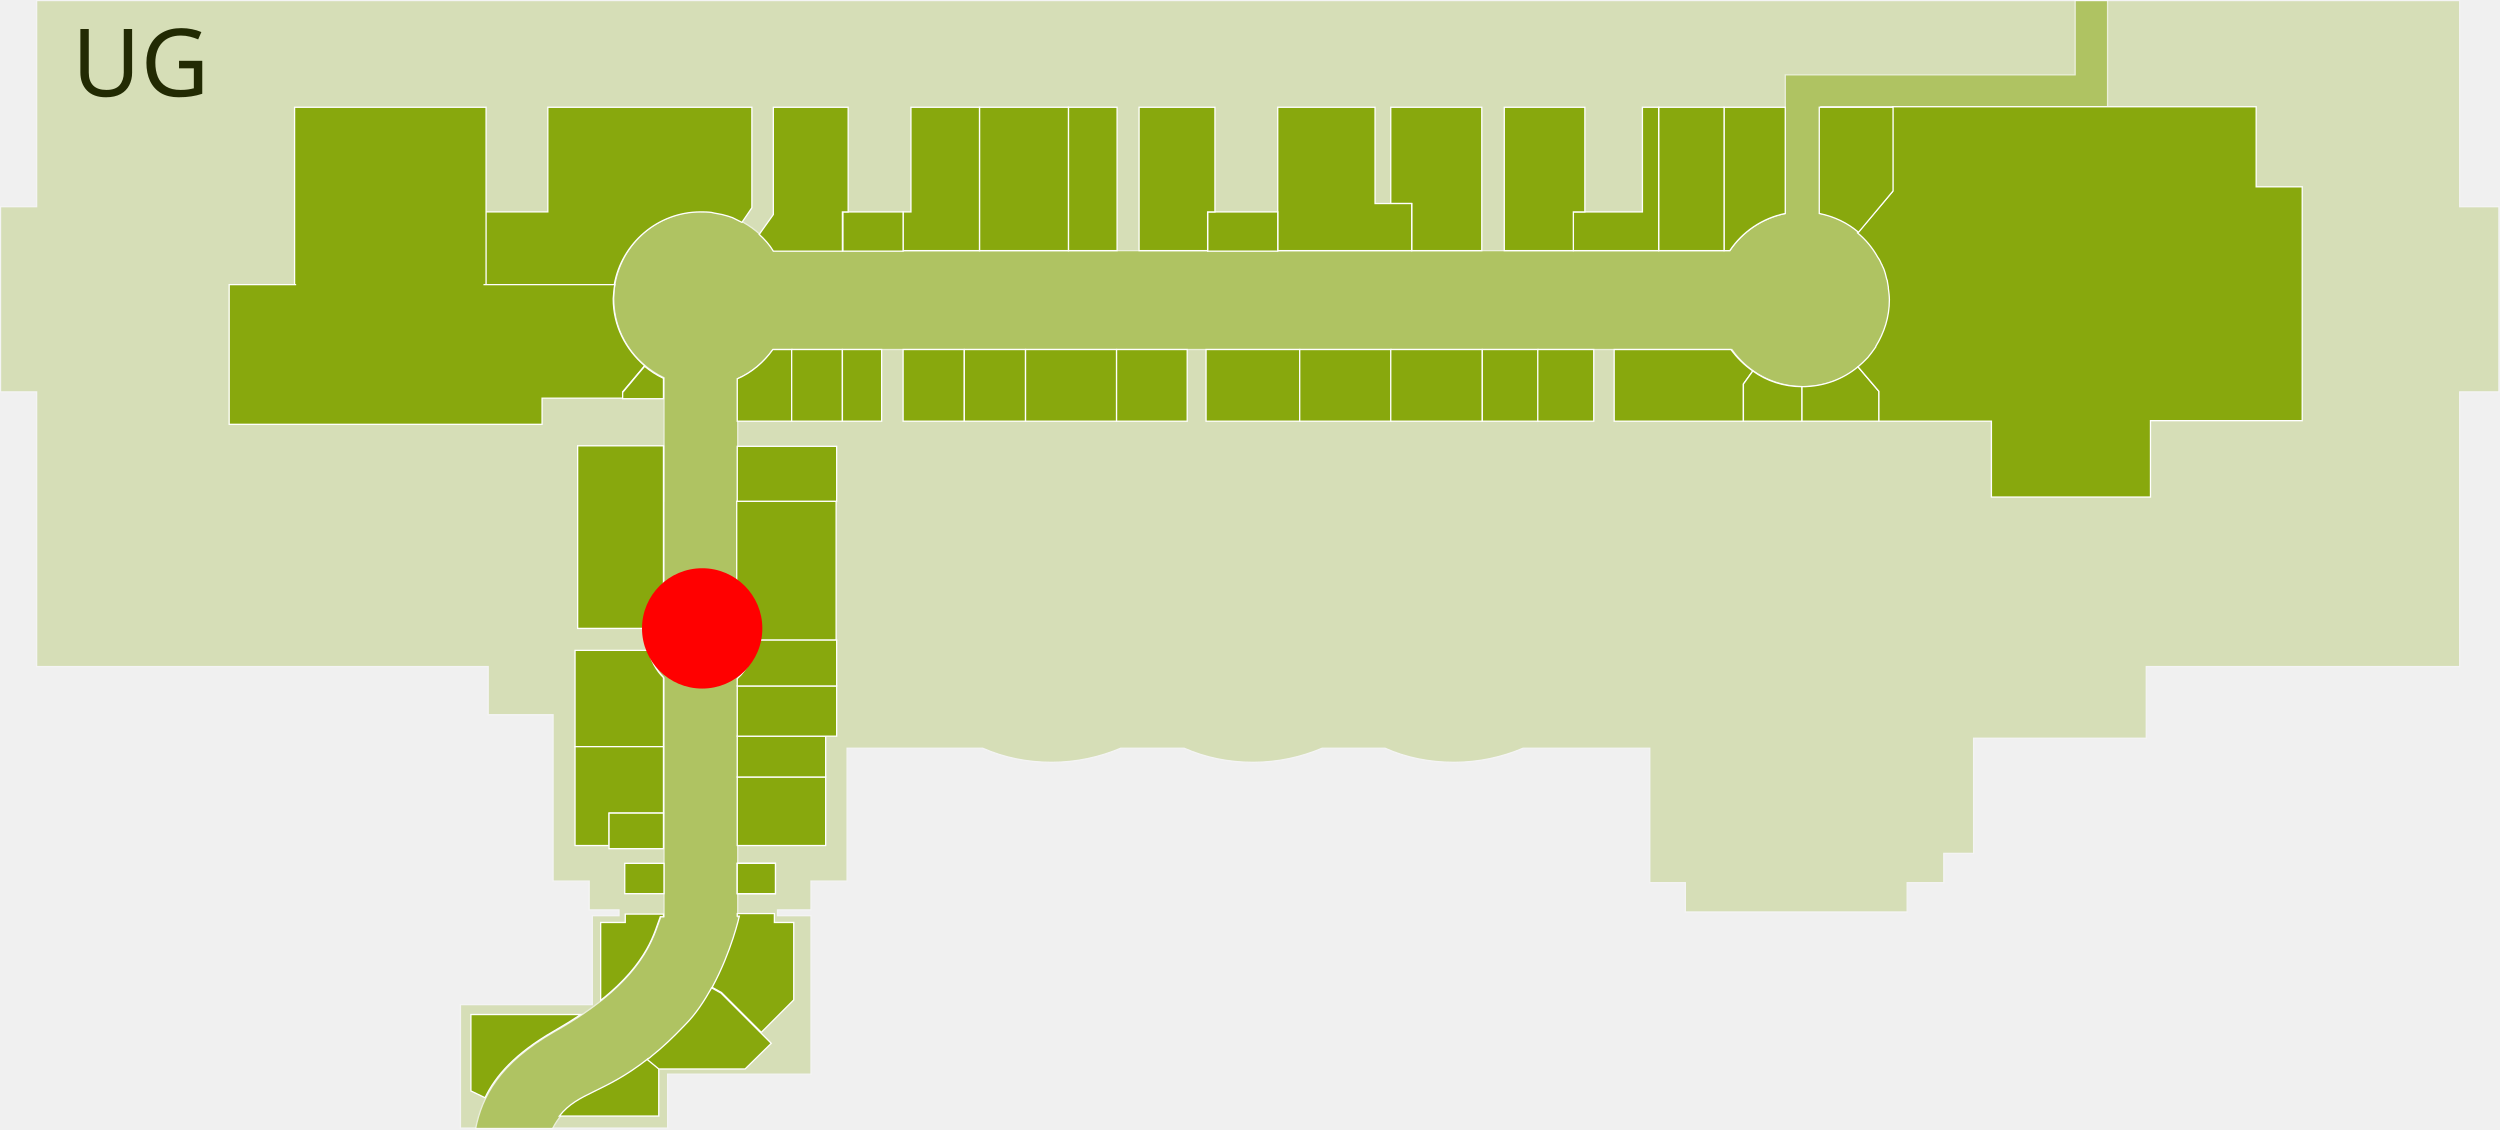
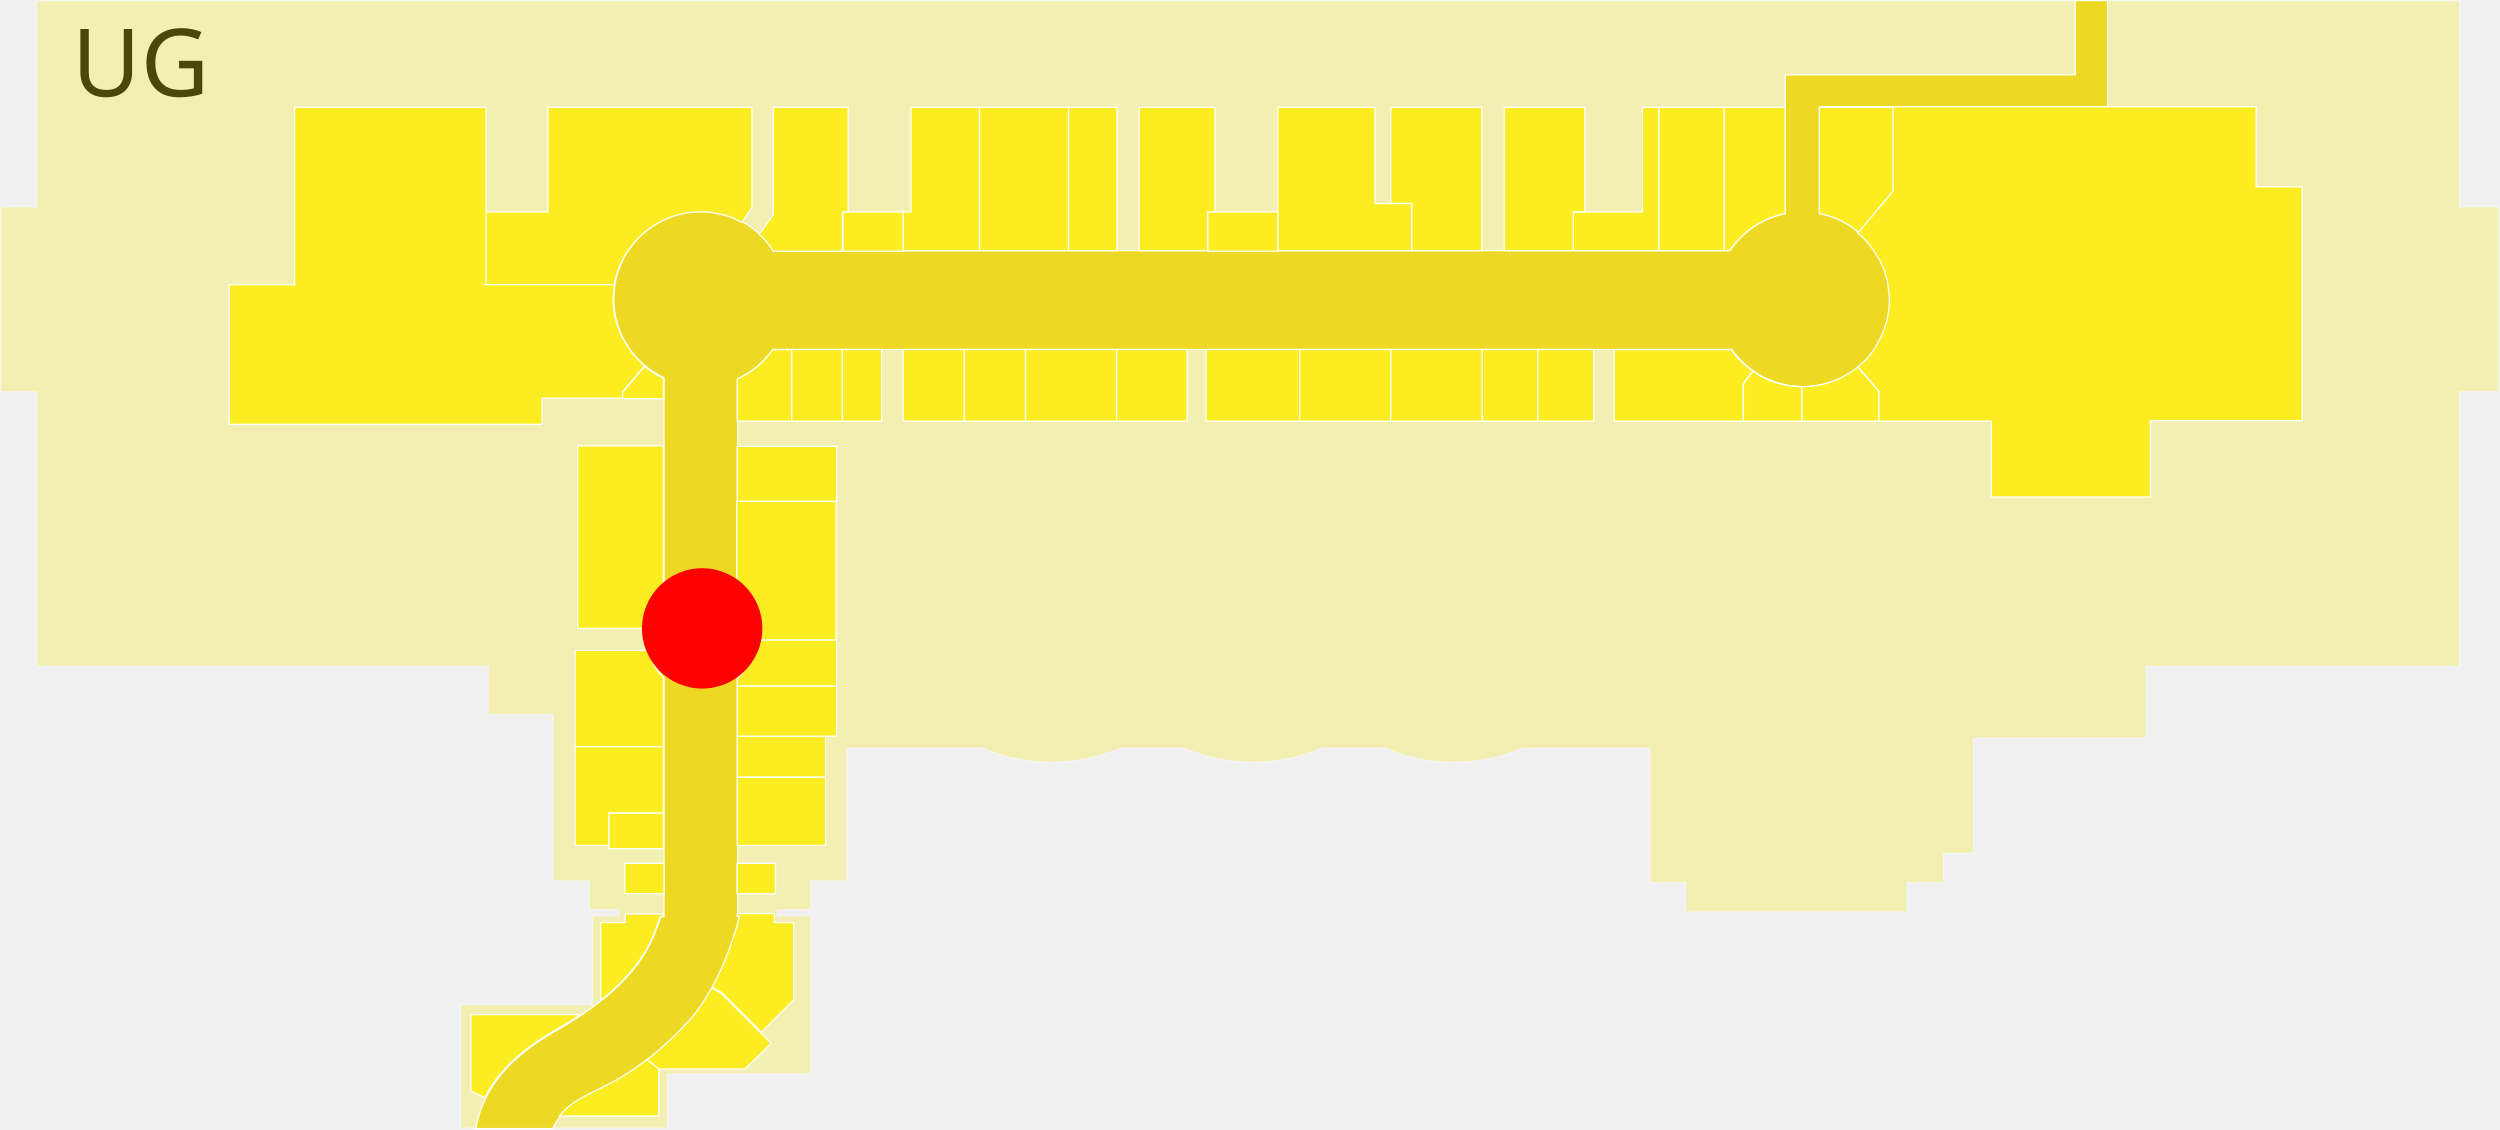
<svg xmlns="http://www.w3.org/2000/svg" version="1.1" id="Ebene_1" x="0px" y="0px" viewBox="0 0 477.8 215.8" style="enable-background:new 0 0 477.8 215.8;" xml:space="preserve">
  <style type="text/css">
	.st0{fill:none;}
- 	.st1{font-family:'MyriadPro-Regular';}
+ 	.st1{font-family:'ArialMT';}
	.st2{font-size:18px;}
- 	.st3{opacity:0.25;fill:#88A80D;stroke:#FFFFFF;stroke-width:0.25;enable-background:new    ;}
- 	.st4{opacity:0.5;fill:#88A80D;stroke:#FFFFFF;stroke-width:0.25;enable-background:new    ;}
- 	.st5{fill:#88A80D;stroke:#FFFFFF;stroke-width:0.25;}
- 	.st6{fill:#88A80D;}
- 	.st7{fill:#FF0000;}
+ 	.st3{opacity:0.3;fill:#FBED22;stroke:#FFFFFF;stroke-width:0.25;enable-background:new    ;}
+ 	.st4{fill:#EDD924;stroke:#FFFFFF;stroke-width:0.25;enable-background:new    ;}
+ 	.st5{fill:#FBED22;stroke:#FFFFFF;stroke-width:0.25;}
+ 	.st6{fill:#88A80D;stroke:#FFFFFF;stroke-width:0.25;}
+ 	.st7{fill:#FBED22;}
+ 	.st8{fill:#FF0000;}
</style>
  <rect x="13.7" y="5.6" class="st0" width="33" height="16" />
  <text transform="matrix(1 0 0 1 13.7337 18.4053)" class="st1 st2">UG</text>
  <g>
    <path class="st3" d="M7,0.1v39.4H0.1v35.4H7v52.5h86.3v9.2h12.4v31.8h6.9v5.5h5.7v1.1h-5.1v17H88v23.6h39.6v-10.3H155V175h-6.4   v-1.1h6.4v-5.5h6.9V143h25.9c4.1,1.8,8.5,2.7,13.2,2.7s9.2-1,13.2-2.7h12.1c4.1,1.8,8.5,2.7,13.2,2.7s9.2-1,13.2-2.7h12   c4,1.8,8.5,2.7,13.2,2.7s9.2-1,13.2-2.7h24.2v25.7h6.8v5.6h42.4v-5.6h7v-5.6h5.7v-22h33v-13.7h59.9V74.9h7.5V39.5h-7.5V0.1H7z" />
    <path class="st4" d="M402.6,0.1h-6v14.2h-55.4v26.5c-4.4,0.9-8.2,3.5-10.6,7.1H147.9c-3-4.5-8.1-7.5-13.9-7.5   c-9.2,0-16.7,7.5-16.7,16.7c0,6.7,3.9,12.4,9.6,15.1V115c-1.9,1.8-3,4.4-3,7.3c0,2.8,1.2,5.4,3,7.3v45.6h-0.6   c-1.4,3.5-2.8,12.1-20.4,22c-10.6,6.1-13.8,12.5-15,18.5h14.7c4.5-8.6,11-4.5,25.6-19.9c7.5-7.9,10.2-20.6,10.2-20.6H141v-45.4   c2-1.9,3.3-4.5,3.3-7.5s-1.3-5.6-3.3-7.5V72.4c2.7-1.2,5-3.2,6.8-5.6H331c3,4.3,8,7.1,13.7,7.1c9.2,0,16.7-7.5,16.7-16.7   c0-8.1-5.8-14.9-13.4-16.4V20.4h54.8V0.1H402.6z" />
    <path class="st5" d="M123.9,202.3c-8.5,6.7-13.4,6.4-17,11h19v-9.1L123.9,202.3z" />
    <path class="st5" d="M125.9,204.3h16.5l5-4.9l-9.6-9.6l-1.8-1c-1.4,2.5-3,5-5.1,7.1c-2.3,2.4-4.3,4.3-6.2,5.8l0,0   c-0.3,0.3-0.6,0.5-1,0.8L125.9,204.3z" />
    <path class="st5" d="M136.1,188.7l1.8,1l7.6,7.6l6.2-6.2v-14.8H148v-1.7h-7.1v0.5c0.2,0,0.4,0,0.4,0S139.8,181.9,136.1,188.7z" />
-     <rect x="140.9" y="165" class="st5" width="7.3" height="5.8" />
+     <rect x="140.9" y="165" class="st6" width="7.3" height="5.8" />
    <rect x="140.9" y="165" class="st5" width="7.3" height="5.8" />
    <rect x="140.9" y="148.5" class="st5" width="16.9" height="13.1" />
    <rect x="140.9" y="140.7" class="st5" width="16.9" height="7.8" />
    <rect x="140.9" y="131.1" class="st5" width="19" height="9.6" />
    <path class="st5" d="M140.9,131.1h19v-8.8h-15.7c0,2.9-1.3,5.6-3.3,7.4V131.1z" />
    <path class="st5" d="M144.1,122.3h15.7V95.8h-19v19C142.9,116.7,144.1,119.3,144.1,122.3L144.1,122.3z" />
    <rect x="140.9" y="85.3" class="st5" width="19" height="10.5" />
    <path class="st5" d="M140.9,80.5h10.5V66.8h-3.7c-1.7,2.4-4,4.4-6.8,5.6V80.5z" />
    <rect x="151.3" y="66.8" class="st5" width="9.7" height="13.7" />
    <rect x="161" y="66.8" class="st5" width="7.5" height="13.7" />
    <rect x="172.6" y="66.8" class="st5" width="11.7" height="13.7" />
    <rect x="184.3" y="66.8" class="st5" width="11.7" height="13.7" />
    <rect x="196" y="66.8" class="st5" width="17.4" height="13.7" />
    <rect x="213.4" y="66.8" class="st5" width="13.5" height="13.7" />
    <rect x="230.5" y="66.8" class="st5" width="17.9" height="13.7" />
    <rect x="248.4" y="66.8" class="st5" width="17.5" height="13.7" />
    <rect x="265.8" y="66.8" class="st5" width="17.5" height="13.7" />
    <rect x="283.3" y="66.8" class="st5" width="10.7" height="13.7" />
    <rect x="293.9" y="66.8" class="st5" width="10.7" height="13.7" />
    <path class="st5" d="M330.8,66.8h-22.3v13.7h24.7v-7.1l1.8-2.5C333.4,69.8,332,68.4,330.8,66.8z" />
    <path class="st5" d="M335,70.9l-1.8,2.5v7.1h11.2v-6.6C340.9,73.9,337.6,72.8,335,70.9z" />
    <path class="st5" d="M344.4,73.9v6.6h14.7v-5.7l-4-4.7C352.2,72.5,348.5,73.9,344.4,73.9C344.5,73.9,344.4,73.9,344.4,73.9z" />
    <path class="st5" d="M359.1,80.5v-5.7l-4-4.7c0.3-0.3,0.6-0.5,0.9-0.8l0.1-0.1c0.3-0.3,0.6-0.6,0.8-0.8l0.1-0.1   c0.5-0.6,1-1.3,1.5-2c0,0,0,0,0-0.1c1.6-2.6,2.6-5.6,2.6-8.9c0-0.7-0.1-1.5-0.2-2.2l0,0c0-0.1,0-0.1,0-0.2   c-0.1-0.4-0.1-0.8-0.2-1.2c0-0.1,0-0.2-0.1-0.3c-0.1-0.4-0.2-0.8-0.3-1.2c0-0.1-0.1-0.2-0.1-0.3c-0.1-0.4-0.3-0.8-0.5-1.2   c0-0.1,0-0.1-0.1-0.2c-0.2-0.5-0.4-0.9-0.7-1.3l0,0c-1-1.8-2.3-3.4-3.9-4.7l6.7-7.9V20.4h69.5v15.3h8.8v44.7h-29V95h-30.4V80.5   H359.1z" />
    <path class="st5" d="M355.2,44.4l6.6-7.9v-16h-14.1v20.3C350.6,41.4,353.1,42.6,355.2,44.4z" />
    <path class="st5" d="M341.2,20.5h-11.7v27.4h1.1c2.4-3.6,6.2-6.2,10.6-7.1V20.5z" />
    <rect x="317" y="20.5" class="st5" width="12.5" height="27.4" />
    <polygon class="st5" points="317,20.5 313.9,20.5 313.9,40.5 300.7,40.5 300.7,47.9 317,47.9  " />
    <polygon class="st5" points="302.9,40.5 302.9,20.5 287.5,20.5 287.5,47.9 300.7,47.9 300.7,40.5  " />
    <polygon class="st5" points="283.2,47.9 283.2,20.5 265.8,20.5 265.8,38.9 269.8,38.9 269.8,47.9  " />
    <polygon class="st5" points="269.8,47.9 269.8,38.9 262.8,38.9 262.8,20.5 244.2,20.5 244.2,47.9  " />
-     <rect x="244.2" y="20.5" class="st5" width="0" height="27.4" />
+     <rect x="244.2" y="20.5" class="st6" width="0" height="27.4" />
    <rect x="230.8" y="40.5" class="st5" width="13.4" height="7.5" />
    <polygon class="st5" points="232.2,40.5 232.2,20.5 217.7,20.5 217.7,47.9 230.8,47.9 230.8,40.5  " />
    <rect x="204.2" y="20.5" class="st5" width="9.3" height="27.4" />
    <rect x="187.2" y="20.5" class="st5" width="17" height="27.4" />
    <polygon class="st5" points="187.2,47.9 187.2,20.5 174.1,20.5 174.1,40.5 172.6,40.5 172.6,47.9  " />
    <rect x="161.1" y="40.5" class="st5" width="11.5" height="7.5" />
    <path class="st5" d="M162.1,40.5v-20h-14.3V41l-2.7,3.8c1,0.9,2,2,2.7,3.2H161v-7.5H162.1z" />
    <path class="st5" d="M133.9,40.5C134,40.5,134,40.5,133.9,40.5c0.7,0,1.4,0,2.1,0.1c0.1,0,0.3,0.1,0.4,0.1c0.6,0.1,1.1,0.2,1.6,0.3   c0.4,0.1,0.7,0.2,1.1,0.3c0.3,0.1,0.6,0.2,0.9,0.3c0.4,0.2,0.8,0.4,1.2,0.6c0.2,0.1,0.4,0.2,0.6,0.3l1.9-2.8V20.5h-39v20h-12v13.9   h24.7C118.8,46.5,125.7,40.5,133.9,40.5z" />
    <rect x="56.3" y="20.5" class="st5" width="36.6" height="33.9" />
    <path class="st5" d="M117.5,54.4H43.8v26.7h59.8v-5H119v-1.2l4.2-5c-3.6-3.1-6-7.6-6-12.8C117.3,56.2,117.3,55.3,117.5,54.4z" />
-     <rect x="56.6" y="51.6" class="st6" width="35.8" height="5.9" />
+     <rect x="56.6" y="51.6" class="st7" width="35.8" height="5.9" />
    <path class="st5" d="M126.8,72.3c-1.3-0.6-2.5-1.4-3.6-2.3l-4.2,5v1.2h7.8C126.8,76.2,126.8,72.3,126.8,72.3z" />
-     <rect x="110.4" y="85.3" class="st5" width="16.4" height="10.5" />
+     <rect x="110.4" y="85.3" class="st6" width="16.4" height="10.5" />
    <path class="st5" d="M126.8,85.2h-16.4v34.9H124c0.4-2.2,2.1-4.5,2.8-5.1V85.2z" />
    <path class="st5" d="M124,124.3h-14.1v18.4h16.9v-13.2C125.4,128.1,124.4,126.3,124,124.3z" />
    <polygon class="st5" points="126.8,142.7 109.9,142.7 109.9,161.6 116.4,161.6 116.4,155.4 126.8,155.4  " />
    <rect x="116.4" y="155.4" class="st5" width="10.4" height="6.8" />
    <rect x="119.4" y="165" class="st5" width="7.5" height="5.8" />
    <path class="st5" d="M119.5,176.3h-4.7v14.9c9.2-7.3,10.3-13.2,11.4-16h0.6v-0.5h-7.3V176.3z" />
    <path class="st5" d="M111,193.9H90v14.6l2.7,1.3c2-4.2,5.8-8.5,13.1-12.7C107.7,196,109.5,194.9,111,193.9z" />
  </g>
-   <circle class="st7" cx="134.2" cy="120.1" r="11.5" />
+   <circle class="st8" cx="134.2" cy="120.1" r="11.5" />
</svg>
